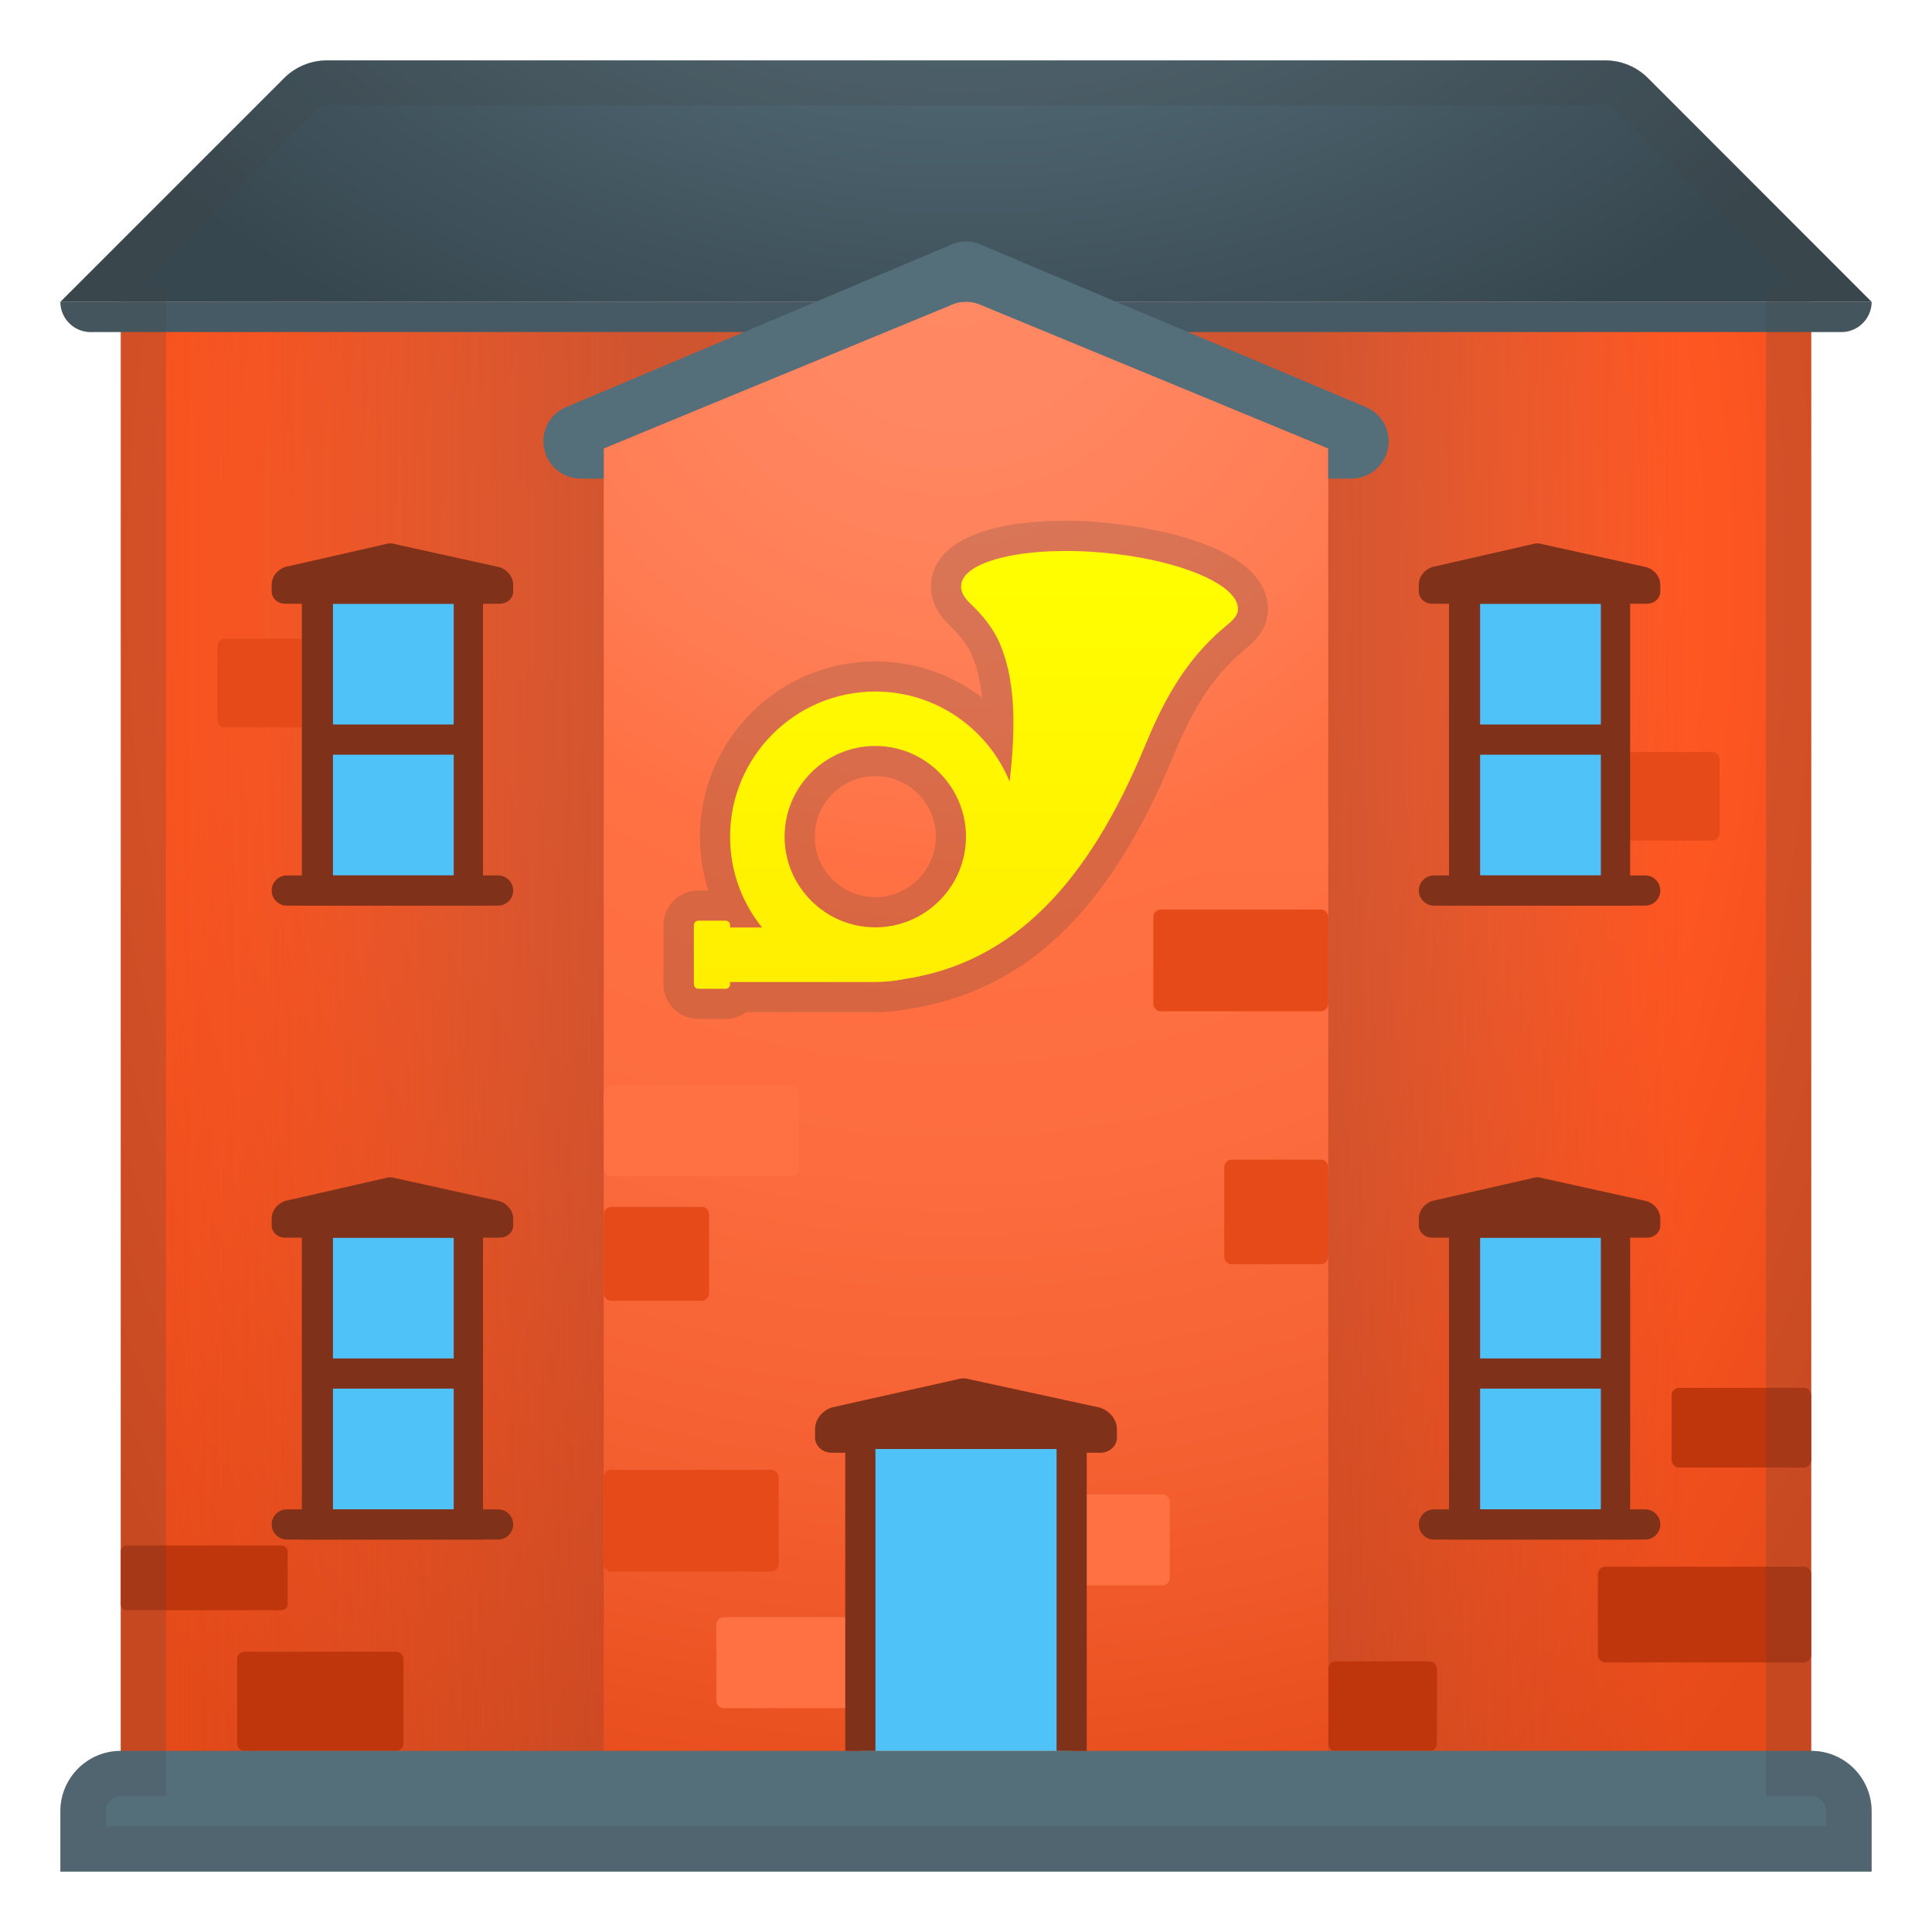
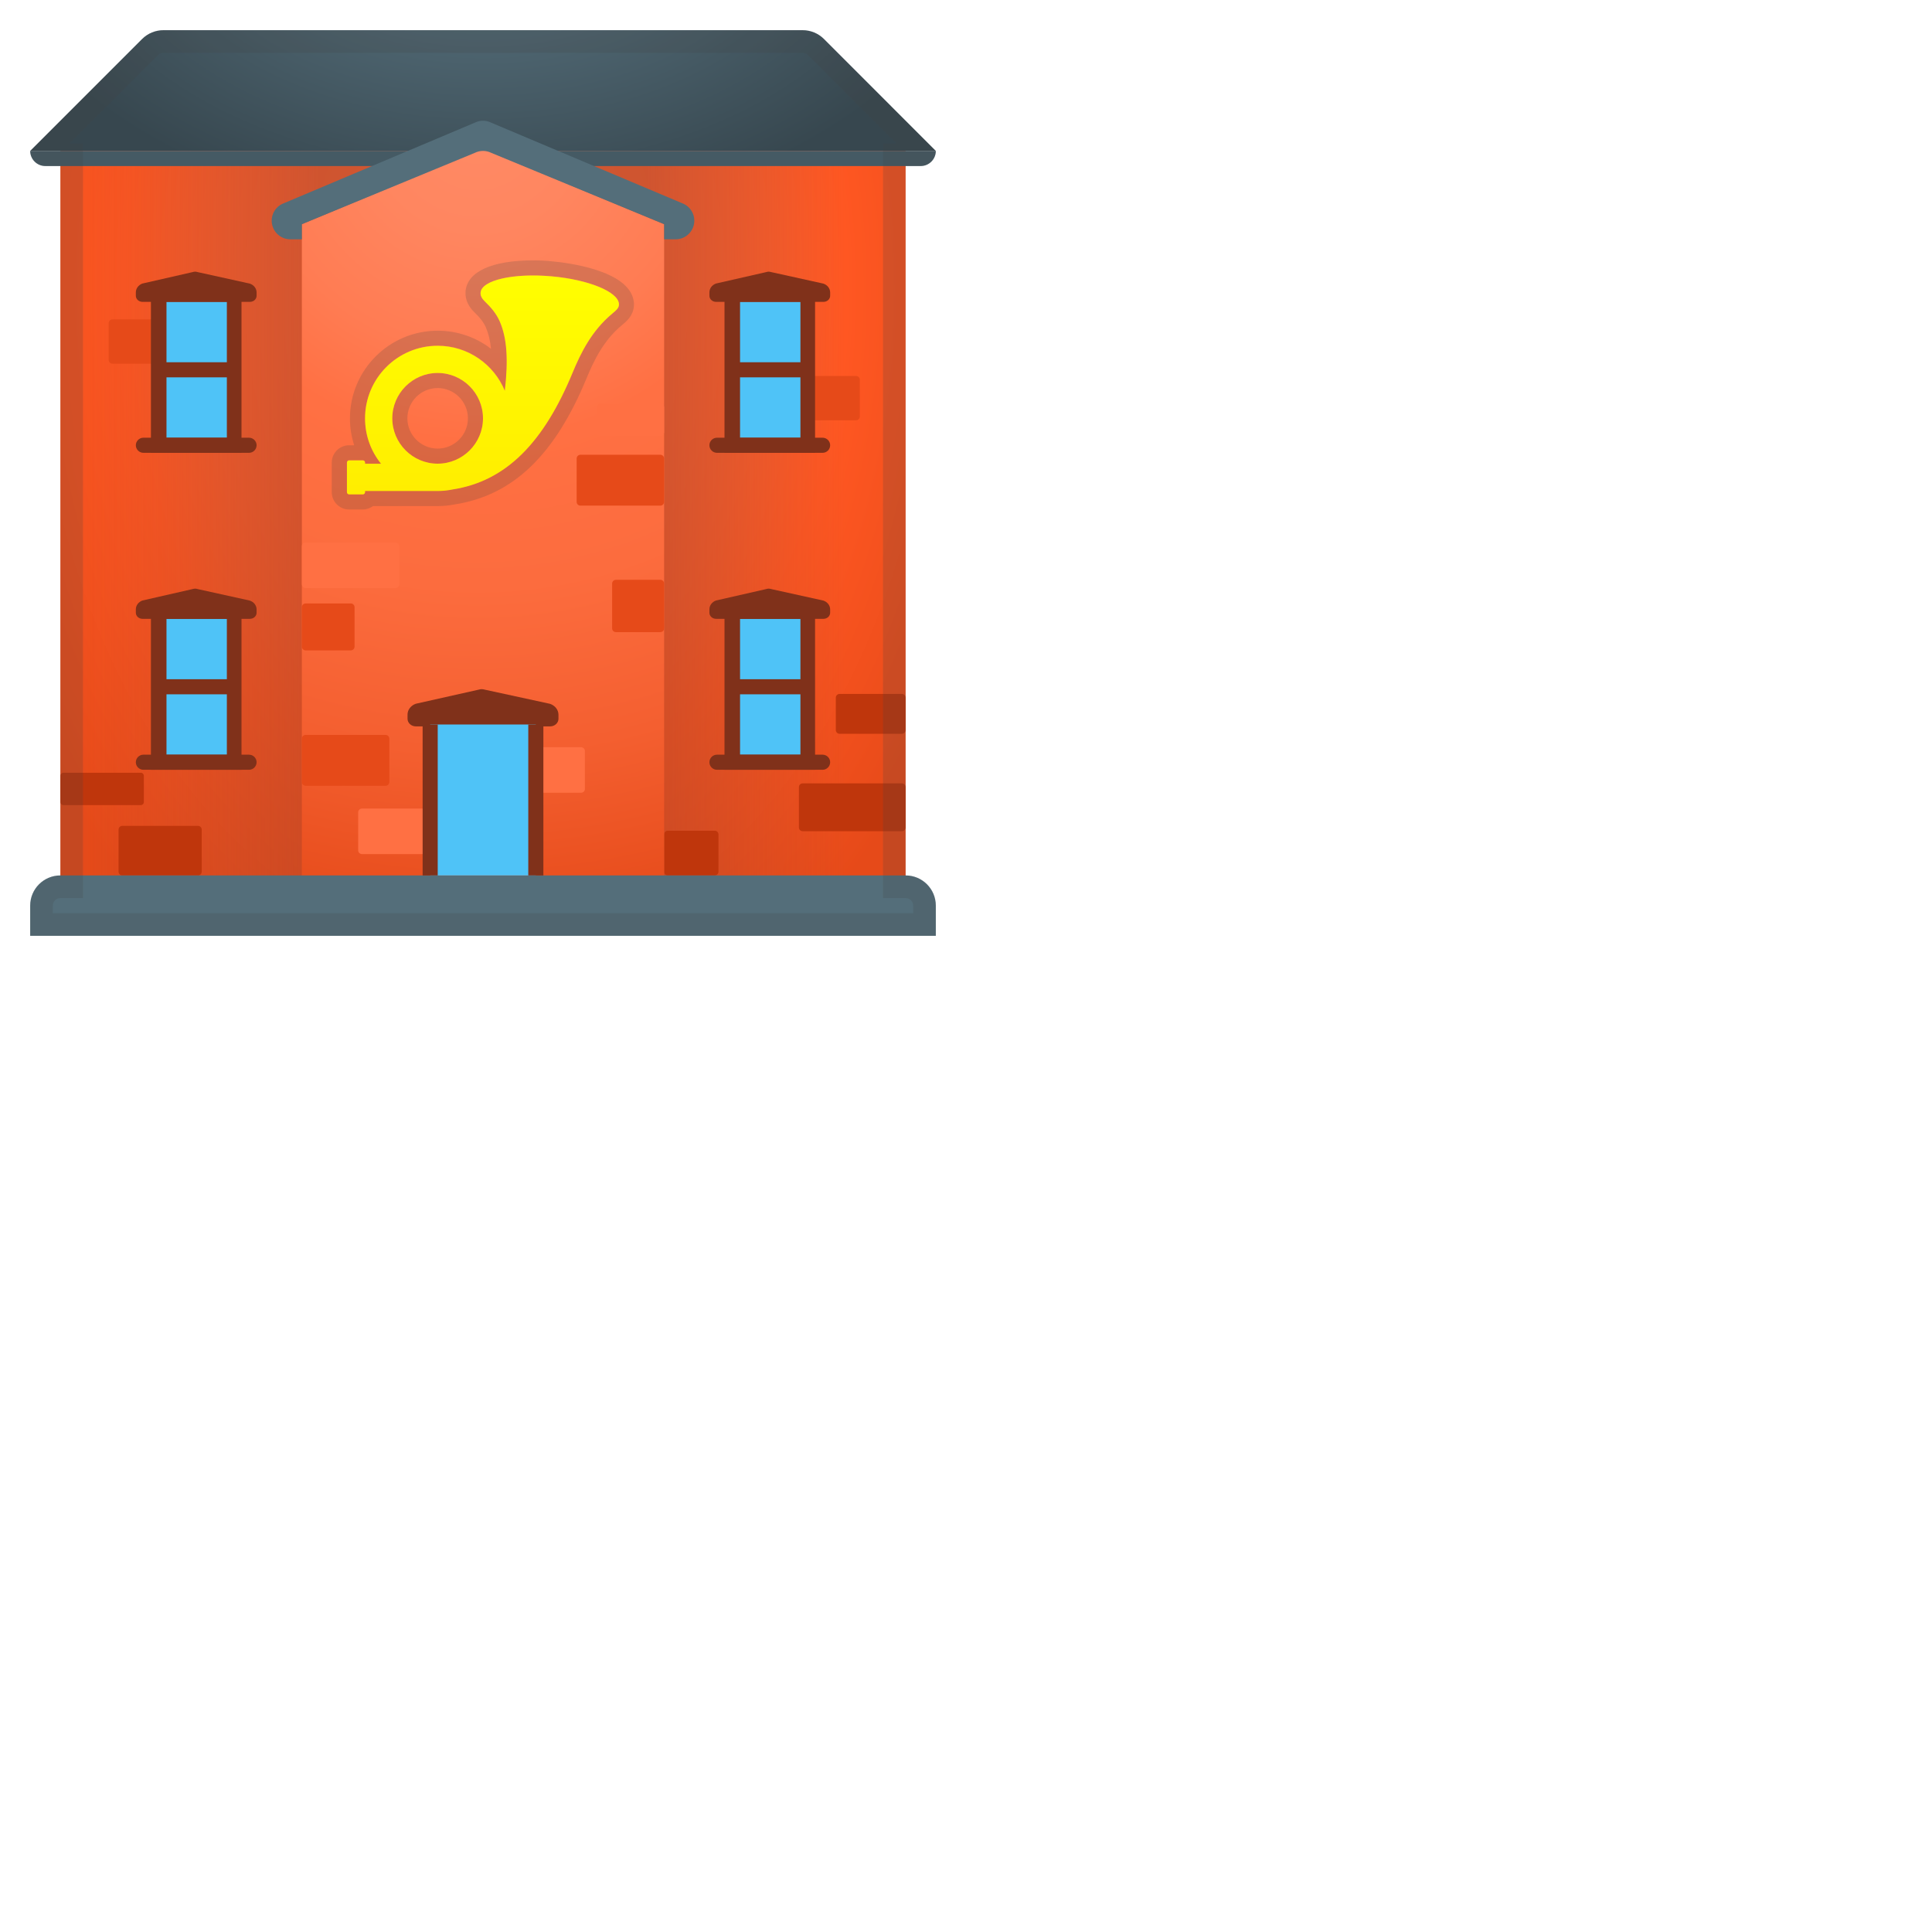
- <svg xmlns="http://www.w3.org/2000/svg" width="128" height="128" preserveAspectRatio="xMidYMid meet" viewBox="0 0 128 128" style="-ms-transform: rotate(360deg); -webkit-transform: rotate(360deg); transform: rotate(360deg);">
+ <svg xmlns="http://www.w3.org/2000/svg" width="128" height="128" preserveAspectRatio="xMidYMid meet" viewBox="0 0 128 128" style="-ms-transform: scale(0.5); -webkit-transform: scale(0.5); transform: scale(0.5)">
  <radialGradient id="IconifyId-1790f3ede11-8b7e18-4764" cx="64.333" cy="38.5" r="105.15" gradientTransform="matrix(0 1 -.6832 0 90.635 -25.833)" gradientUnits="userSpaceOnUse">
    <stop stop-color="#FF7043" offset="0" />
    <stop stop-color="#FF6C3D" offset=".225" />
    <stop stop-color="#FF5F2C" offset=".524" />
    <stop stop-color="#FF5722" offset=".664" />
    <stop stop-color="#E64A19" offset="1" />
  </radialGradient>
  <path fill="url(#IconifyId-1790f3ede11-8b7e18-4764)" d="M8 20h112v99.24H8z" />
  <linearGradient id="IconifyId-1790f3ede11-8b7e18-4765" x1="42.163" x2="10.375" y1="69.618" y2="69.618" gradientUnits="userSpaceOnUse">
    <stop stop-color="#A04128" offset="0" />
    <stop stop-color="#A04128" stop-opacity="0" offset="1" />
  </linearGradient>
  <path fill="url(#IconifyId-1790f3ede11-8b7e18-4765)" opacity=".5" d="M8 20h55.21v99.24H8z" />
  <linearGradient id="IconifyId-1790f3ede11-8b7e18-4766" x1="85.842" x2="112.03" y1="69.618" y2="69.618" gradientUnits="userSpaceOnUse">
    <stop stop-color="#A04128" offset="0" />
    <stop stop-color="#A04128" stop-opacity="0" offset="1" />
  </linearGradient>
  <path fill="url(#IconifyId-1790f3ede11-8b7e18-4766)" opacity=".5" d="M64.79 119.24H120V20H64.79z" />
  <radialGradient id="IconifyId-1790f3ede11-8b7e18-4767" cx="64" cy="-14.458" r="43.592" gradientTransform="matrix(0 1 -1.5427 0 41.695 -78.458)" gradientUnits="userSpaceOnUse">
    <stop stop-color="#607D8B" offset="0" />
    <stop stop-color="#37474F" offset="1" />
  </radialGradient>
  <path d="M124 20H4L18.83 5.17C19.58 4.42 20.6 4 21.66 4h84.69c1.06 0 2.08.42 2.83 1.17L124 20z" fill="url(#IconifyId-1790f3ede11-8b7e18-4767)" />
  <path d="M94.7 116h-6.2c-.28 0-.5-.22-.5-.5v-4.93c0-.28.22-.5.5-.5h6.2c.28 0 .5.22.5.5v4.93c0 .28-.22.5-.5.5z" fill="#BF360C" />
  <defs>
    <path id="IconifyId-1790f3ede11-8b7e18-4768" d="M109.17 5.17A4.004 4.004 0 0 0 106.34 4H21.66c-1.06 0-2.08.42-2.83 1.17L4 20h4v99.24h112V20h4L109.17 5.17z" />
  </defs>
  <path d="M122 22H6c-1.1 0-2-.9-2-2h120c0 1.1-.9 2-2 2z" fill="#455A64" />
  <radialGradient id="IconifyId-1790f3ede11-8b7e18-4769" cx="63.25" cy="16.499" r="107.96" gradientUnits="userSpaceOnUse">
    <stop stop-color="#FF8A65" offset="0" />
    <stop stop-color="#FF8660" offset=".129" />
    <stop stop-color="#FF7C53" offset=".277" />
    <stop stop-color="#FF7043" offset=".389" />
    <stop stop-color="#FC6C3E" offset=".567" />
    <stop stop-color="#F45F30" offset=".77" />
    <stop stop-color="#E64B1A" offset=".985" />
    <stop stop-color="#E64A19" offset=".991" />
  </radialGradient>
  <path d="M64 19.71c-.2 0-24 10-24 10V123h48V27.71v2l-24-10z" fill="url(#IconifyId-1790f3ede11-8b7e18-4769)" />
  <path d="M62.9 16.26L37.37 27.03c-.84.41-1.37 1.27-1.37 2.21c0 1.36 1.11 2.47 2.47 2.47H40v-2l22.9-9.45c.7-.35 1.51-.35 2.21 0L88 29.71v2h1.53c1.36 0 2.47-1.11 2.47-2.47c0-.94-.53-1.79-1.37-2.21L65.1 16.26c-.69-.35-1.51-.35-2.2 0z" fill="#546E7A" />
  <path d="M18.66 106.68H8.41c-.23 0-.41-.19-.41-.41v-3.47c0-.23.19-.41.41-.41h10.24c.23 0 .41.19.41.41v3.47c.01.22-.18.41-.4.41z" fill="#BF360C" />
  <path d="M113.43 55.69h-7.53c-.28 0-.5-.22-.5-.5v-4.87c0-.28.22-.5.5-.5h7.53c.28 0 .5.22.5.5v4.87c0 .27-.22.5-.5.5z" fill="#E64A19" />
  <path d="M22.43 48.19H14.9c-.28 0-.5-.22-.5-.5v-4.87c0-.28.22-.5.5-.5h7.53c.28 0 .5.22.5.5v4.87c0 .27-.22.5-.5.5z" fill="#E64A19" />
  <path d="M119.5 97.23h-8.25c-.28 0-.5-.22-.5-.5v-4.28c0-.28.22-.5.5-.5h8.25c.28 0 .5.22.5.5v4.28c0 .28-.22.5-.5.5z" fill="#BF360C" />
  <path d="M119.5 110.14h-13.14c-.28 0-.5-.22-.5-.5v-5.34c0-.28.22-.5.5-.5h13.14c.28 0 .5.22.5.5v5.34c0 .28-.22.5-.5.5z" fill="#BF360C" />
  <path d="M26.23 116H16.21c-.28 0-.5-.22-.5-.5v-5.57c0-.28.22-.5.5-.5h10.02c.28 0 .5.22.5.5v5.57c0 .28-.22.5-.5.5z" fill="#BF360C" />
  <path d="M87.5 57.76h-7.89c-.28 0-.5-.22-.5-.5v-3.27c0-.28.22-.5.5-.5h7.89c.28 0 .5.22.5.5v3.27c0 .27-.22.5-.5.5z" fill="#FF7043" />
  <path d="M46.48 86.18H40.5c-.28 0-.5-.22-.5-.5v-5.22c0-.28.22-.5.5-.5h5.98c.28 0 .5.22.5.5v5.22c0 .28-.23.5-.5.5z" fill="#E64A19" />
  <path d="M87.5 67H76.91c-.28 0-.5-.22-.5-.5v-5.74c0-.28.22-.5.5-.5H87.5c.28 0 .5.22.5.5v5.74c0 .27-.22.5-.5.5z" fill="#E64A19" />
  <path d="M51.09 104.12H40.5c-.28 0-.5-.22-.5-.5v-5.74c0-.28.22-.5.5-.5h10.59c.28 0 .5.22.5.5v5.74c0 .28-.23.5-.5.5z" fill="#E64A19" />
  <path d="M59.88 113.17H47.96c-.28 0-.5-.22-.5-.5v-5.03c0-.28.22-.5.5-.5h11.91c.28 0 .5.22.5.5v5.03c.01.27-.22.5-.49.5z" fill="#FF7043" />
  <path d="M77 105.04H65.09c-.28 0-.5-.22-.5-.5v-5.03c0-.28.22-.5.5-.5H77c.28 0 .5.22.5.5v5.03c0 .28-.22.5-.5.5z" fill="#FF7043" />
  <path d="M52.41 77.92H40.5c-.28 0-.5-.22-.5-.5v-5.03c0-.28.22-.5.5-.5h11.91c.28 0 .5.22.5.5v5.03c0 .27-.22.5-.5.5z" fill="#FF7043" />
  <path d="M87.5 83.76h-5.89c-.28 0-.5-.22-.5-.5v-5.93c0-.28.22-.5.5-.5h5.89c.28 0 .5.22.5.5v5.93c0 .28-.22.5-.5.5z" fill="#E64A19" />
  <path d="M124 124H4v-4c0-2.21 1.79-4 4-4h112c2.21 0 4 1.79 4 4v4z" fill="#546E7A" />
  <path d="M55.11 96.25h17.78c.61 0 1.11-.45 1.11-1v-.54c0-.65-.45-1.22-1.12-1.45l-8.66-1.88c-.25-.08-.53-.08-.78 0l-8.34 1.87c-.66.23-1.1.8-1.1 1.44v.55c0 .56.5 1.01 1.11 1.01z" fill="#80311A" />
  <path fill="#4FC3F7" d="M57 96h14v20H57z" />
  <g fill="#80311A">
    <path d="M56 96h2v20h-2z" />
    <path d="M70 96h2v20h-2z" />
  </g>
  <path fill="#4FC3F7" d="M21.22 81h9.9v20h-9.9z" />
  <path d="M32 80H20v22h12V80zm-1.94 20h-8v-8h8v8zm0-10h-8v-8h8v8z" fill="#80311A" />
  <path d="M33 100H19c-.55 0-1 .45-1 1s.45 1 1 1h14c.55 0 1-.45 1-1s-.45-1-1-1z" fill="#80311A" />
  <path d="M18.89 82h14.22c.49 0 .89-.36.89-.81v-.44c0-.52-.36-.99-.9-1.17l-6.93-1.53a.971.971 0 0 0-.63 0l-6.67 1.52c-.52.19-.87.65-.87 1.17v.45c0 .45.4.81.89.81z" fill="#80311A" />
  <path fill="#4FC3F7" d="M21.22 39h9.9v20h-9.9z" />
  <path d="M32 38H20v22h12V38zm-1.94 20h-8v-8h8v8zm0-10h-8v-8h8v8z" fill="#80311A" />
  <path d="M33 58H19c-.55 0-1 .45-1 1s.45 1 1 1h14c.55 0 1-.45 1-1s-.45-1-1-1z" fill="#80311A" />
  <path d="M18.89 40h14.22c.49 0 .89-.36.89-.81v-.44c0-.52-.36-.99-.9-1.17l-6.93-1.53a.971.971 0 0 0-.63 0l-6.67 1.52c-.52.19-.87.65-.87 1.17v.45c0 .45.4.81.89.81z" fill="#80311A" />
  <path fill="#4FC3F7" d="M97.22 81h9.9v20h-9.9z" />
  <path d="M108 80H96v22h12V80zm-1.94 20h-8v-8h8v8zm0-10h-8v-8h8v8z" fill="#80311A" />
  <path d="M109 100H95c-.55 0-1 .45-1 1s.45 1 1 1h14c.55 0 1-.45 1-1s-.45-1-1-1z" fill="#80311A" />
  <path d="M94.89 82h14.22c.49 0 .89-.36.89-.81v-.44c0-.52-.36-.99-.9-1.17l-6.93-1.53a.971.971 0 0 0-.63 0l-6.67 1.52c-.52.19-.87.65-.87 1.17v.45c0 .45.4.81.89.81z" fill="#80311A" />
  <path fill="#4FC3F7" d="M97.22 39h9.9v20h-9.9z" />
  <path d="M108 38H96v22h12V38zm-1.94 20h-8v-8h8v8zm0-10h-8v-8h8v8z" fill="#80311A" />
  <path d="M109 58H95c-.55 0-1 .45-1 1s.45 1 1 1h14c.55 0 1-.45 1-1s-.45-1-1-1z" fill="#80311A" />
  <path d="M94.89 40h14.22c.49 0 .89-.36.89-.81v-.44c0-.52-.36-.99-.9-1.17l-6.93-1.53a.971.971 0 0 0-.63 0l-6.67 1.52c-.52.19-.87.65-.87 1.17v.45c0 .45.4.81.89.81z" fill="#80311A" />
  <path d="M106.34 7c.27 0 .52.1.71.29L118.76 19H117v100h3c.55 0 1 .45 1 1v1H7v-1c0-.55.45-1 1-1h3V19H9.24L20.95 7.29a.99.99 0 0 1 .71-.29h84.68m0-3H21.66c-1.06 0-2.08.42-2.83 1.17L4 20c0 1.1.9 2 2 2h2v94c-2.21 0-4 1.79-4 4v4h120v-4c0-2.21-1.79-4-4-4V22h2c1.1 0 2-.9 2-2L109.17 5.17A4.004 4.004 0 0 0 106.34 4z" fill="#424242" opacity=".2" />
  <path d="M70.64 36.5c.79 0 1.62.04 2.48.11c4.9.44 8.78 2.05 8.9 3.64h.02l-.02.02v.14c-.04.43-.41.73-.89 1.13c-2.74 2.28-4.18 5.24-5.25 7.82c-3.79 9.17-8.75 14.38-15.92 15.48c-.63.13-1.29.2-1.96.2h-9.62v.15c0 .17-.13.3-.3.3h-1.8c-.17 0-.3-.13-.3-.3v-3.91c0-.17.13-.3.3-.3h1.8c.17 0 .3.13.3.3v.15h2.12a9.578 9.578 0 0 1-2.12-6.01c0-5.31 4.31-9.62 9.62-9.62c4.02 0 7.46 2.47 8.9 5.97c.48-4.12.29-7-.67-9.2c-.44-1.01-1.16-1.87-1.96-2.63c-.41-.39-.62-.79-.58-1.19c.11-1.36 3.05-2.25 6.95-2.25M57.99 61.44c3.31 0 6.01-2.7 6.01-6.01s-2.7-6.01-6.01-6.01s-6.01 2.7-6.01 6.01c0 3.32 2.7 6.01 6.01 6.01M70.64 34.5c-5.45 0-8.72 1.49-8.95 4.08c-.06.71.09 1.77 1.19 2.82c.75.71 1.22 1.34 1.5 1.98c.34.79.57 1.72.68 2.83a11.594 11.594 0 0 0-7.07-2.39c-6.41 0-11.62 5.21-11.62 11.62c0 1.21.19 2.41.56 3.56h-.67a2.3 2.3 0 0 0-2.3 2.3v3.91a2.3 2.3 0 0 0 2.3 2.3h1.8c.51 0 .98-.17 1.37-.45h8.55c.77 0 1.55-.08 2.31-.23c7.67-1.2 13.21-6.5 17.42-16.68c1.03-2.49 2.31-5.08 4.68-7.05c.64-.53 1.49-1.24 1.6-2.49c0-.05.01-.1.01-.15c.02-.21.01-.42-.04-.62c-.67-4.08-8.98-5.04-10.68-5.2c-.88-.1-1.78-.14-2.64-.14zM57.99 59.44c-2.21 0-4.01-1.8-4.01-4.01s1.8-4.01 4.01-4.01S62 53.22 62 55.43s-1.8 4.01-4.01 4.01z" fill="#424242" opacity=".2" />
  <linearGradient id="IconifyId-1790f3ede11-8b7e18-4770" x1="64" x2="64" y1="34.924" y2="70.988" gradientUnits="userSpaceOnUse">
    <stop stop-color="#ff0" offset="0" />
    <stop stop-color="#FFF000" offset=".749" />
    <stop stop-color="#FFEA00" offset="1" />
  </linearGradient>
  <path d="M82.01 40.26c-.11-1.59-4-3.2-8.9-3.64c-5.06-.46-9.29.5-9.43 2.15c-.04.4.17.8.58 1.19c.8.76 1.52 1.62 1.96 2.63c.96 2.21 1.15 5.09.67 9.2c-1.44-3.5-4.88-5.97-8.9-5.97c-5.31 0-9.62 4.31-9.62 9.62c0 2.28.79 4.36 2.12 6.01h-2.12v-.15c0-.17-.13-.3-.3-.3h-1.8c-.17 0-.3.13-.3.3v3.91c0 .17.13.3.3.3h1.8c.17 0 .3-.13.3-.3v-.15h9.62c.67 0 1.33-.07 1.96-.2c7.17-1.1 12.13-6.3 15.92-15.48c1.07-2.58 2.51-5.54 5.25-7.82c.48-.4.85-.7.89-1.13v-.14l.02-.02l-.02-.01zM57.99 61.44c-3.31 0-6.01-2.7-6.01-6.01s2.7-6.01 6.01-6.01S64 52.12 64 55.43s-2.7 6.01-6.01 6.01z" fill="url(#IconifyId-1790f3ede11-8b7e18-4770)" />
  <rect x="0" y="0" width="128" height="128" fill="rgba(0, 0, 0, 0)" />
</svg>
